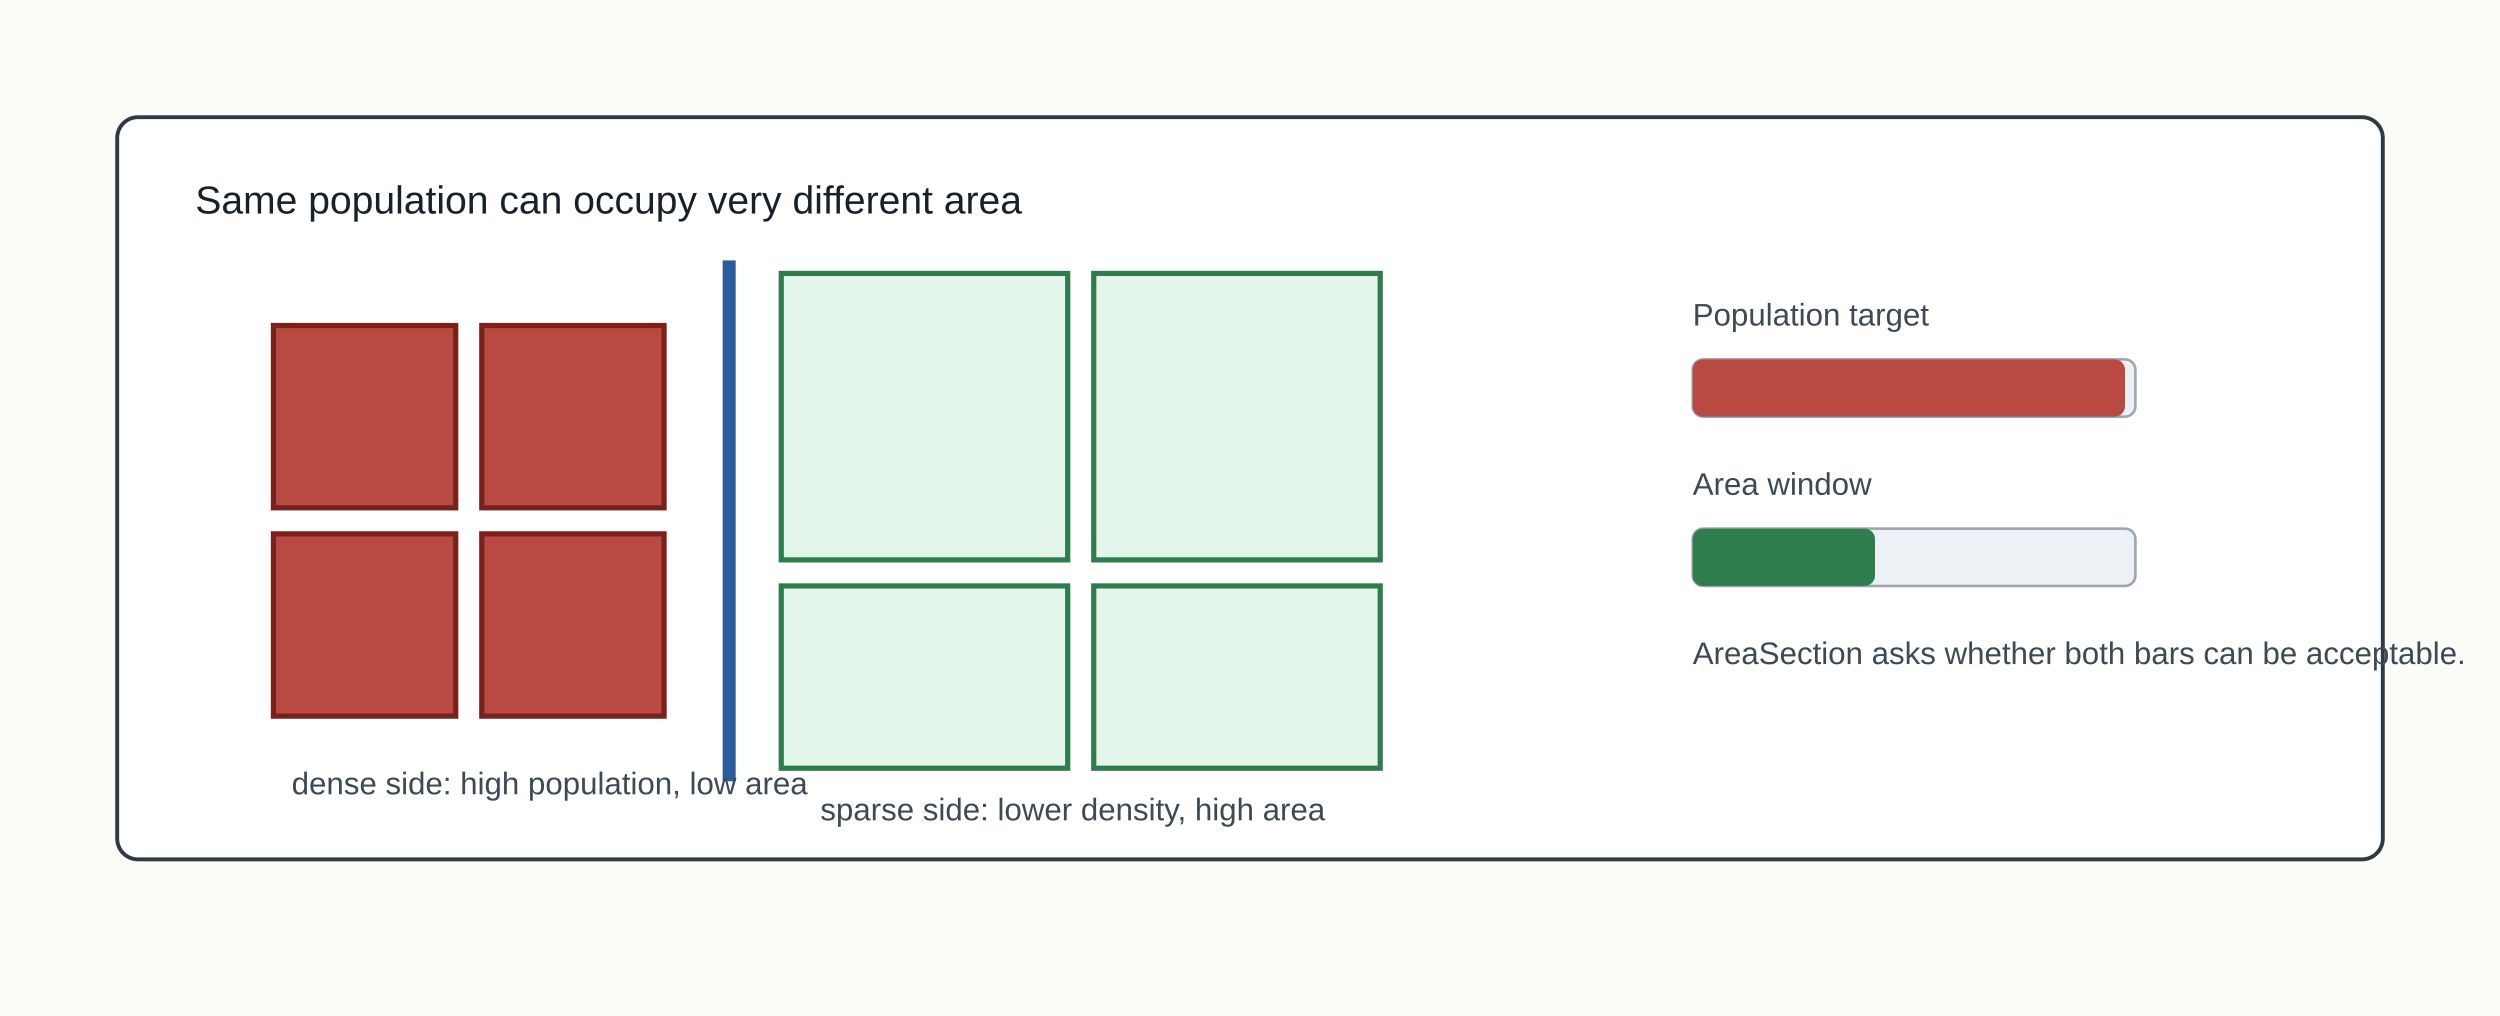
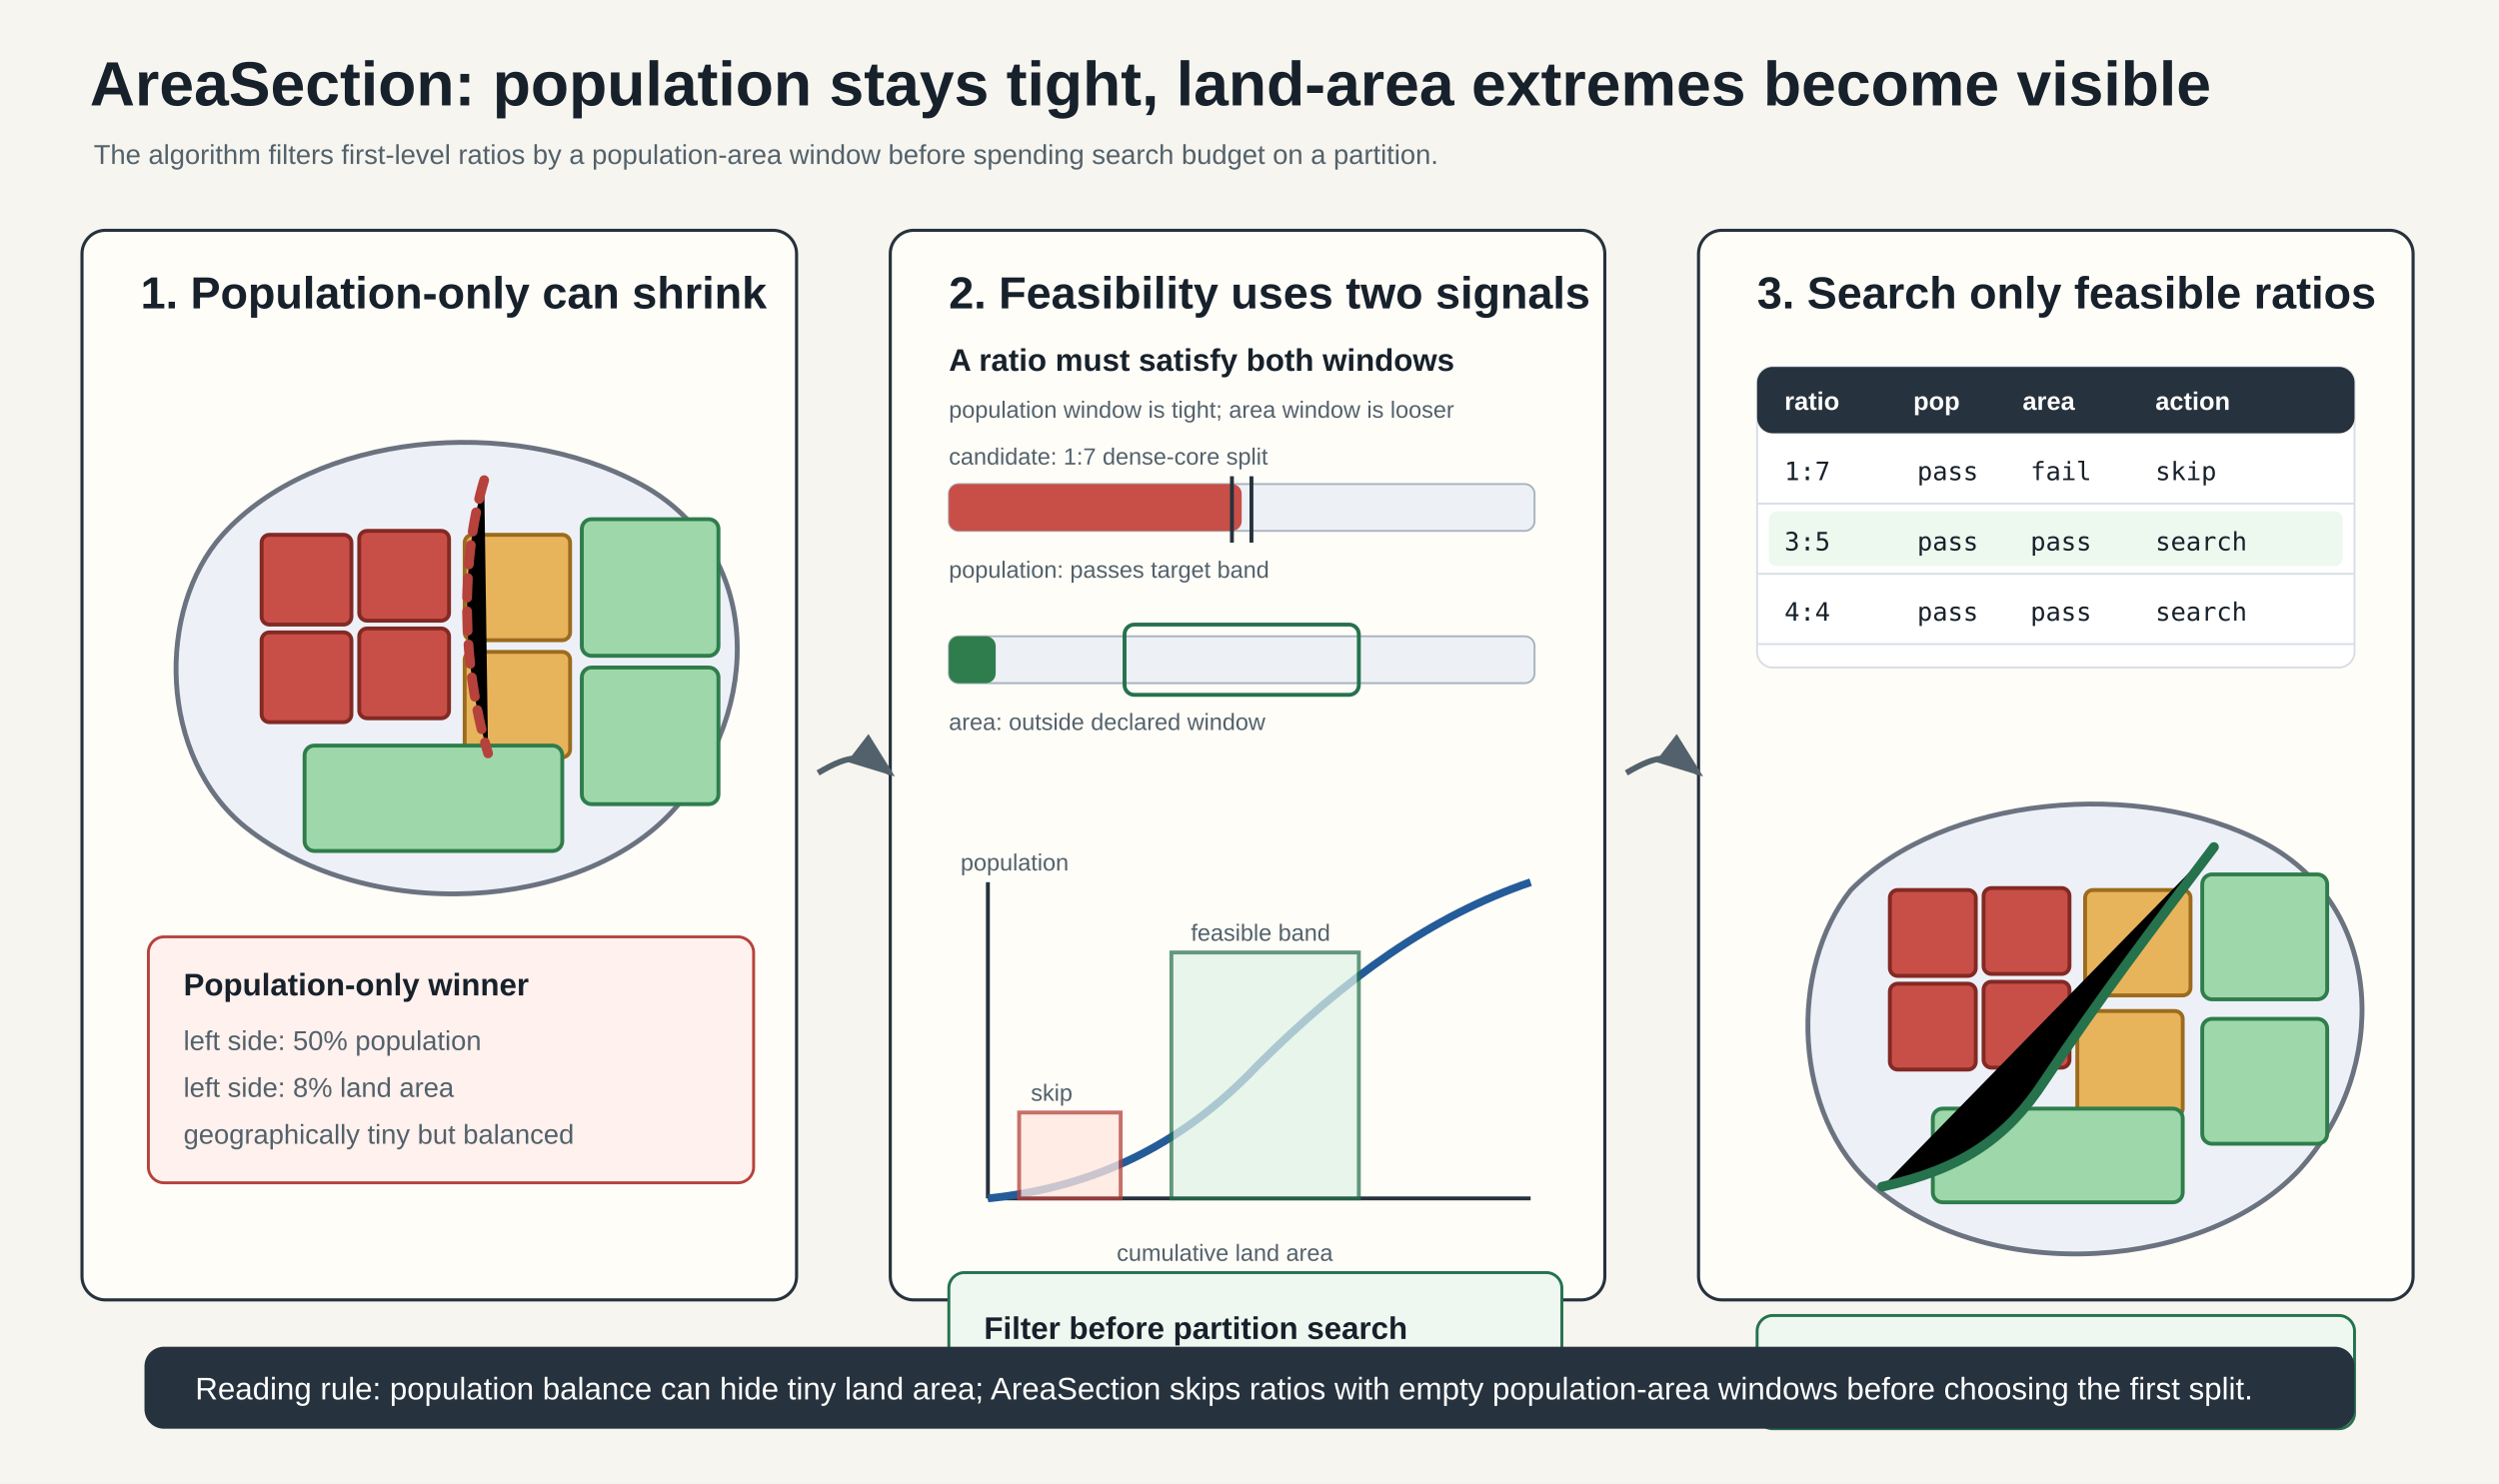
- <svg xmlns="http://www.w3.org/2000/svg" width="960" height="390" viewBox="0 0 960 390" role="img" aria-labelledby="title desc">
-   <style>.bg{fill:#fbfbf8}.panel{fill:#fff;stroke:#2f3a45;stroke-width:1.5}.urban{fill:#b84a42;stroke:#7a211c;stroke-width:2}.rural{fill:#e4f5eb;stroke:#2f7d4c;stroke-width:2}.split{stroke:#2b5c9b;stroke-width:5}.label{font:15px Arial,sans-serif;fill:#17212b}.small{font:12px Arial,sans-serif;fill:#3d4a56}.barBg{fill:#edf1f5;stroke:#9aa7b3}.pop{fill:#b84a42}.area{fill:#2f7d4c}</style>
-   <rect class="bg" width="960" height="390" />
-   <rect class="panel" x="45" y="45" width="870" height="285" rx="8" />
-   <text class="label" x="75" y="82">Same population can occupy very different area</text>
-   <rect class="urban" x="105" y="125" width="70" height="70" />
-   <rect class="urban" x="185" y="125" width="70" height="70" />
-   <rect class="urban" x="105" y="205" width="70" height="70" />
-   <rect class="urban" x="185" y="205" width="70" height="70" />
-   <rect class="rural" x="300" y="105" width="110" height="110" />
-   <rect class="rural" x="420" y="105" width="110" height="110" />
-   <rect class="rural" x="300" y="225" width="110" height="70" />
-   <rect class="rural" x="420" y="225" width="110" height="70" />
-   <line class="split" x1="280" y1="100" x2="280" y2="300" />
-   <text class="small" x="112" y="305">dense side: high population, low area</text>
-   <text class="small" x="315" y="315">sparse side: lower density, high area</text>
-   <text class="small" x="650" y="125">Population target</text>
-   <rect class="barBg" x="650" y="138" width="170" height="22" rx="4" />
-   <rect class="pop" x="650" y="138" width="166" height="22" rx="4" />
-   <text class="small" x="650" y="190">Area window</text>
-   <rect class="barBg" x="650" y="203" width="170" height="22" rx="4" />
-   <rect class="area" x="650" y="203" width="70" height="22" rx="4" />
-   <text class="small" x="650" y="255">AreaSection asks whether both bars can be acceptable.</text>
+ <svg xmlns="http://www.w3.org/2000/svg" width="1280" height="760" viewBox="0 0 1280 760" role="img" aria-labelledby="title desc">
+   <style>
+     .bg{fill:#f7f5ef}
+     .ink{fill:#17212b}
+     .muted{fill:#52616b}
+     .panel{fill:#fffdf8;stroke:#26323d;stroke-width:1.6}
+     .panelTitle{font:700 23px Arial,sans-serif;fill:#17212b}
+     .label{font:700 16px Arial,sans-serif;fill:#17212b}
+     .small{font:14px Arial,sans-serif;fill:#52616b}
+     .tiny{font:12px Arial,sans-serif;fill:#52616b}
+     .mono{font:13px Consolas,monospace;fill:#17212b}
+     .urban{fill:#c84f47;stroke:#832924;stroke-width:2}
+     .suburb{fill:#e8b45b;stroke:#9d6b1e;stroke-width:2}
+     .rural{fill:#9ed8aa;stroke:#2f7d4c;stroke-width:2}
+     .mapShell{fill:#edf1f7;stroke:#6b7280;stroke-width:2.5}
+     .badCut{stroke:#b6423c;stroke-width:5;stroke-linecap:round;stroke-dasharray:10 7}
+     .goodCut{stroke:#25724d;stroke-width:5;stroke-linecap:round}
+     .warn{fill:#fff1ed;stroke:#b6423c;stroke-width:1.5}
+     .ok{fill:#eef8f0;stroke:#25724d;stroke-width:1.5}
+     .axis{stroke:#26323d;stroke-width:2}
+     .curve{fill:none;stroke:#245b99;stroke-width:4}
+     .window{fill:#dff3e6;stroke:#25724d;stroke-width:2;opacity:.72}
+     .skip{fill:#ffe6df;stroke:#b6423c;stroke-width:2;opacity:.76}
+     .tableHead{fill:#26323d}
+     .tableLine{stroke:#d8dee5;stroke-width:1}
+     .popBar{fill:#c84f47}
+     .areaBar{fill:#2f7d4c}
+     .barBg{fill:#edf1f5;stroke:#aab4bf;stroke-width:1}
+   </style>
+   <rect class="bg" width="1280" height="760" />
+   <text x="46" y="54" font-family="Arial, sans-serif" font-size="32" font-weight="700" class="ink">AreaSection: population stays tight, land-area extremes become visible</text>
+   <text x="48" y="84" class="small">The algorithm filters first-level ratios by a population-area window before spending search budget on a partition.</text>
+   <rect class="panel" x="42" y="118" width="366" height="548" rx="12" />
+   <rect class="panel" x="456" y="118" width="366" height="548" rx="12" />
+   <rect class="panel" x="870" y="118" width="366" height="548" rx="12" />
+   <text class="panelTitle" x="72" y="158">1. Population-only can shrink</text>
+   <text class="panelTitle" x="486" y="158">2. Feasibility uses two signals</text>
+   <text class="panelTitle" x="900" y="158">3. Search only feasible ratios</text>
+   <g transform="translate(68 188)">
+     <path class="mapShell" d="M46 86 C93 34 193 24 260 60 C323 94 323 176 277 227 C230 279 121 286 58 236 C13 200 12 124 46 86 Z" />
+     <g>
+       <rect class="urban" x="66" y="86" width="46" height="46" rx="4" />
+       <rect class="urban" x="116" y="84" width="46" height="46" rx="4" />
+       <rect class="urban" x="66" y="136" width="46" height="46" rx="4" />
+       <rect class="urban" x="116" y="134" width="46" height="46" rx="4" />
+       <rect class="suburb" x="170" y="86" width="54" height="54" rx="4" />
+       <rect class="suburb" x="170" y="146" width="54" height="54" rx="4" />
+       <rect class="rural" x="230" y="78" width="70" height="70" rx="5" />
+       <rect class="rural" x="230" y="154" width="70" height="70" rx="5" />
+       <rect class="rural" x="88" y="194" width="132" height="54" rx="5" />
+     </g>
+     <path class="badCut" d="M180 58 C168 98 168 151 182 198" />
+     <rect class="warn" x="8" y="292" width="310" height="126" rx="8" />
+     <text class="label" x="26" y="322">Population-only winner</text>
+     <text class="small" x="26" y="350">left side: 50% population</text>
+     <text class="small" x="26" y="374">left side: 8% land area</text>
+     <text class="small" x="26" y="398">geographically tiny but balanced</text>
+   </g>
+   <g transform="translate(486 190)">
+     <text class="label" x="0" y="0">A ratio must satisfy both windows</text>
+     <text class="tiny" x="0" y="24">population window is tight; area window is looser</text>
+     <g transform="translate(0 58)">
+       <text class="tiny" x="0" y="-10">candidate: 1:7 dense-core split</text>
+       <rect class="barBg" x="0" y="0" width="300" height="24" rx="5" />
+       <rect class="popBar" x="0" y="0" width="150" height="24" rx="5" />
+       <line x1="145" y1="-4" x2="145" y2="30" stroke="#26323d" stroke-width="2" />
+       <line x1="155" y1="-4" x2="155" y2="30" stroke="#26323d" stroke-width="2" />
+       <text class="tiny" x="0" y="48">population: passes target band</text>
+       <rect class="barBg" x="0" y="78" width="300" height="24" rx="5" />
+       <rect class="areaBar" x="0" y="78" width="24" height="24" rx="5" />
+       <rect x="90" y="72" width="120" height="36" rx="5" fill="none" stroke="#25724d" stroke-width="2" />
+       <text class="tiny" x="0" y="126">area: outside declared window</text>
+     </g>
+     <g transform="translate(20 244)">
+       <line class="axis" x1="0" y1="180" x2="278" y2="180" />
+       <line class="axis" x1="0" y1="180" x2="0" y2="18" />
+       <path class="curve" d="M0 180 C58 174 102 150 138 112 C183 67 228 35 278 18" />
+       <rect class="window" x="94" y="54" width="96" height="126" />
+       <rect class="skip" x="16" y="136" width="52" height="44" />
+       <text class="tiny" x="66" y="212">cumulative land area</text>
+       <text class="tiny" x="-14" y="12">population</text>
+       <text class="tiny" x="104" y="48">feasible band</text>
+       <text class="tiny" x="22" y="130">skip</text>
+     </g>
+     <rect class="ok" x="0" y="462" width="314" height="56" rx="8" />
+     <text class="label" x="18" y="496">Filter before partition search</text>
+   </g>
+   <g transform="translate(900 188)">
+     <rect x="0" y="0" width="306" height="154" rx="8" fill="#ffffff" stroke="#d8dee5" />
+     <rect class="tableHead" x="0" y="0" width="306" height="34" rx="8" />
+     <text x="14" y="22" font-family="Arial, sans-serif" font-size="13" font-weight="700" fill="#fff">ratio</text>
+     <text x="80" y="22" font-family="Arial, sans-serif" font-size="13" font-weight="700" fill="#fff">pop</text>
+     <text x="136" y="22" font-family="Arial, sans-serif" font-size="13" font-weight="700" fill="#fff">area</text>
+     <text x="204" y="22" font-family="Arial, sans-serif" font-size="13" font-weight="700" fill="#fff">action</text>
+     <line class="tableLine" x1="0" y1="70" x2="306" y2="70" />
+     <line class="tableLine" x1="0" y1="106" x2="306" y2="106" />
+     <line class="tableLine" x1="0" y1="142" x2="306" y2="142" />
+     <rect x="6" y="74" width="294" height="28" rx="4" fill="#edf8ef" />
+     <g font-family="Consolas, monospace" font-size="13" fill="#17212b">
+       <text x="14" y="58">1:7</text>
+       <text x="82" y="58">pass</text>
+       <text x="140" y="58">fail</text>
+       <text x="204" y="58">skip</text>
+       <text x="14" y="94">3:5</text>
+       <text x="82" y="94">pass</text>
+       <text x="140" y="94">pass</text>
+       <text x="204" y="94">search</text>
+       <text x="14" y="130">4:4</text>
+       <text x="82" y="130">pass</text>
+       <text x="140" y="130">pass</text>
+       <text x="204" y="130">search</text>
+     </g>
+     <g transform="translate(6 202)">
+       <path class="mapShell" d="M42 66 C89 18 190 8 254 42 C316 75 318 158 272 209 C225 260 115 270 54 218 C12 182 10 106 42 66 Z" />
+       <rect class="urban" x="62" y="66" width="44" height="44" rx="4" />
+       <rect class="urban" x="110" y="65" width="44" height="44" rx="4" />
+       <rect class="urban" x="62" y="114" width="44" height="44" rx="4" />
+       <rect class="urban" x="110" y="113" width="44" height="44" rx="4" />
+       <rect class="suburb" x="162" y="66" width="54" height="54" rx="4" />
+       <rect class="suburb" x="158" y="128" width="54" height="54" rx="4" />
+       <rect class="rural" x="222" y="58" width="64" height="64" rx="5" />
+       <rect class="rural" x="222" y="132" width="64" height="64" rx="5" />
+       <rect class="rural" x="84" y="178" width="128" height="48" rx="5" />
+       <path class="goodCut" d="M228 44 C197 85 169 122 141 164 C122 193 99 209 58 218" />
+     </g>
+     <rect class="ok" x="0" y="486" width="306" height="58" rx="8" />
+     <text class="label" x="18" y="516">Selected: feasible 3:5</text>
+     <text class="small" x="18" y="536">Then recurse normally inside each side.</text>
+   </g>
+   <path d="M419 396 C436 386 443 386 456 396" fill="none" stroke="#52616b" stroke-width="3" marker-end="url(#arrow)" />
+   <path d="M833 396 C850 386 857 386 870 396" fill="none" stroke="#52616b" stroke-width="3" marker-end="url(#arrow)" />
+   <rect x="74" y="690" width="1132" height="42" rx="10" fill="#26323d" />
+   <text x="100" y="717" font-family="Arial, sans-serif" font-size="16" fill="#ffffff">
+     Reading rule: population balance can hide tiny land area; AreaSection skips ratios with empty population-area windows before choosing the first split.
+   </text>
+   <defs>
+     <marker id="arrow" markerWidth="10" markerHeight="10" refX="7" refY="3" orient="auto">
+       <path d="M0,0 L0,6 L8,3 z" fill="#52616b" />
+     </marker>
+   </defs>
</svg>
